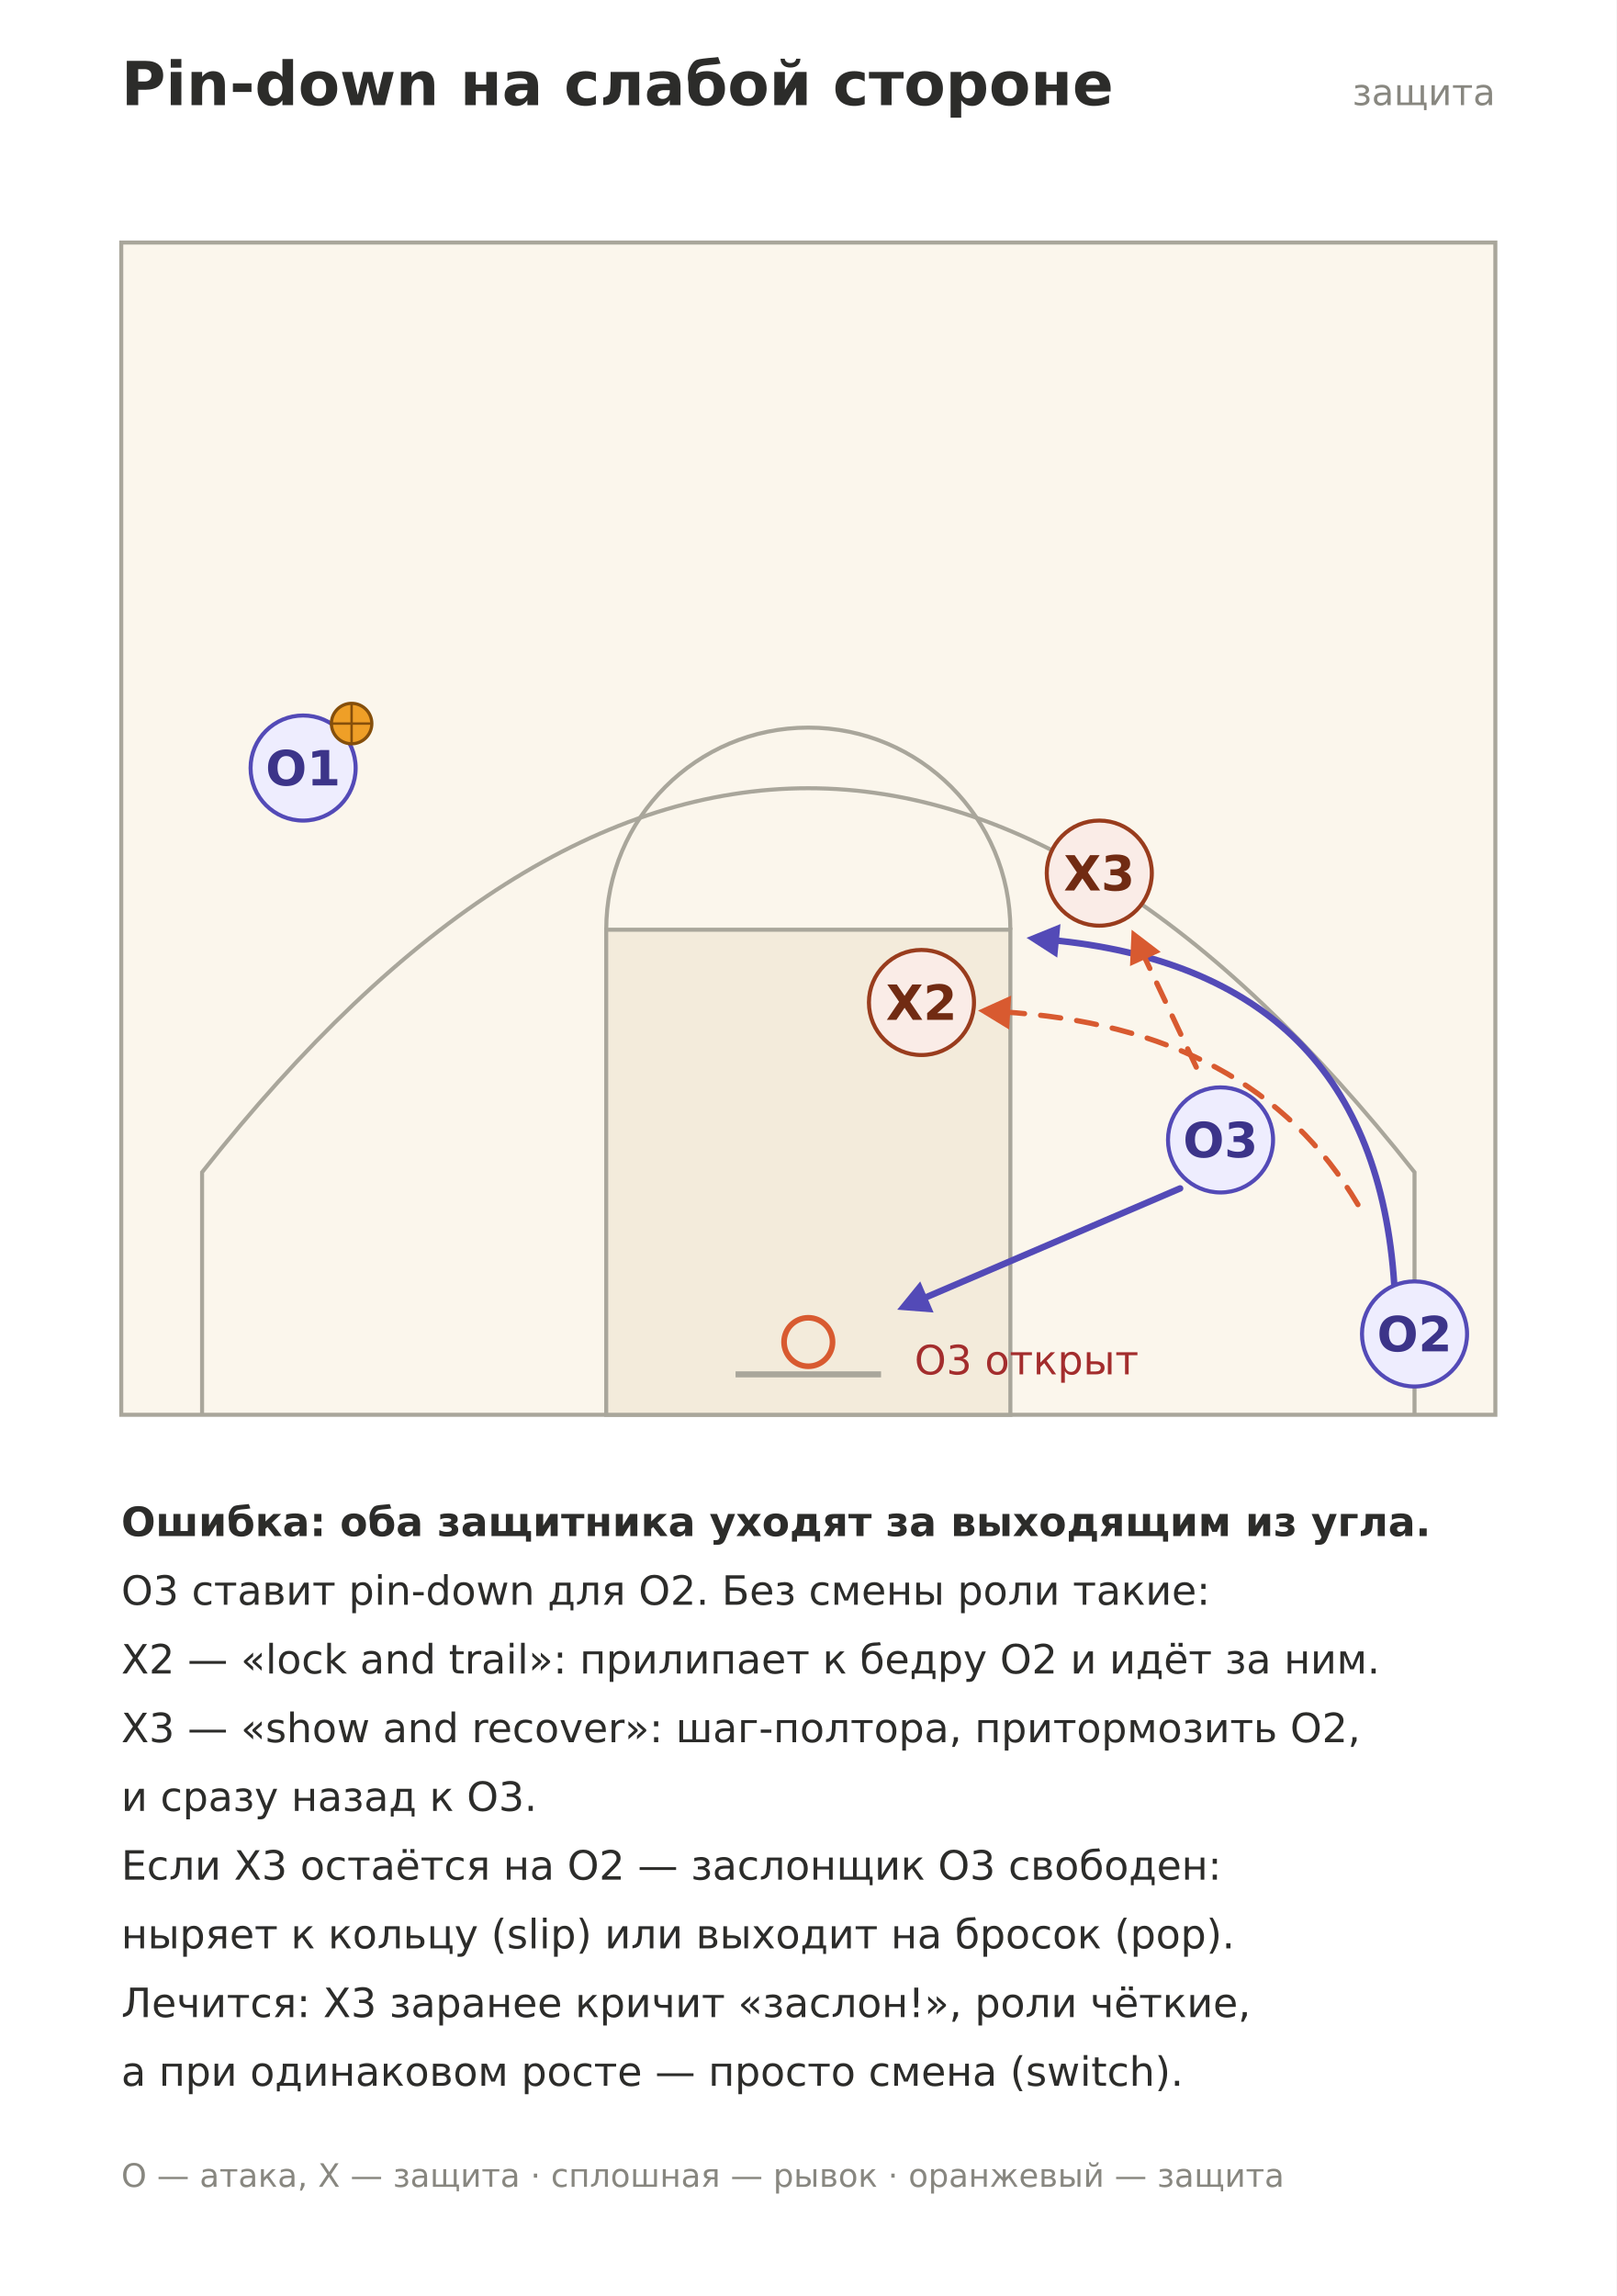
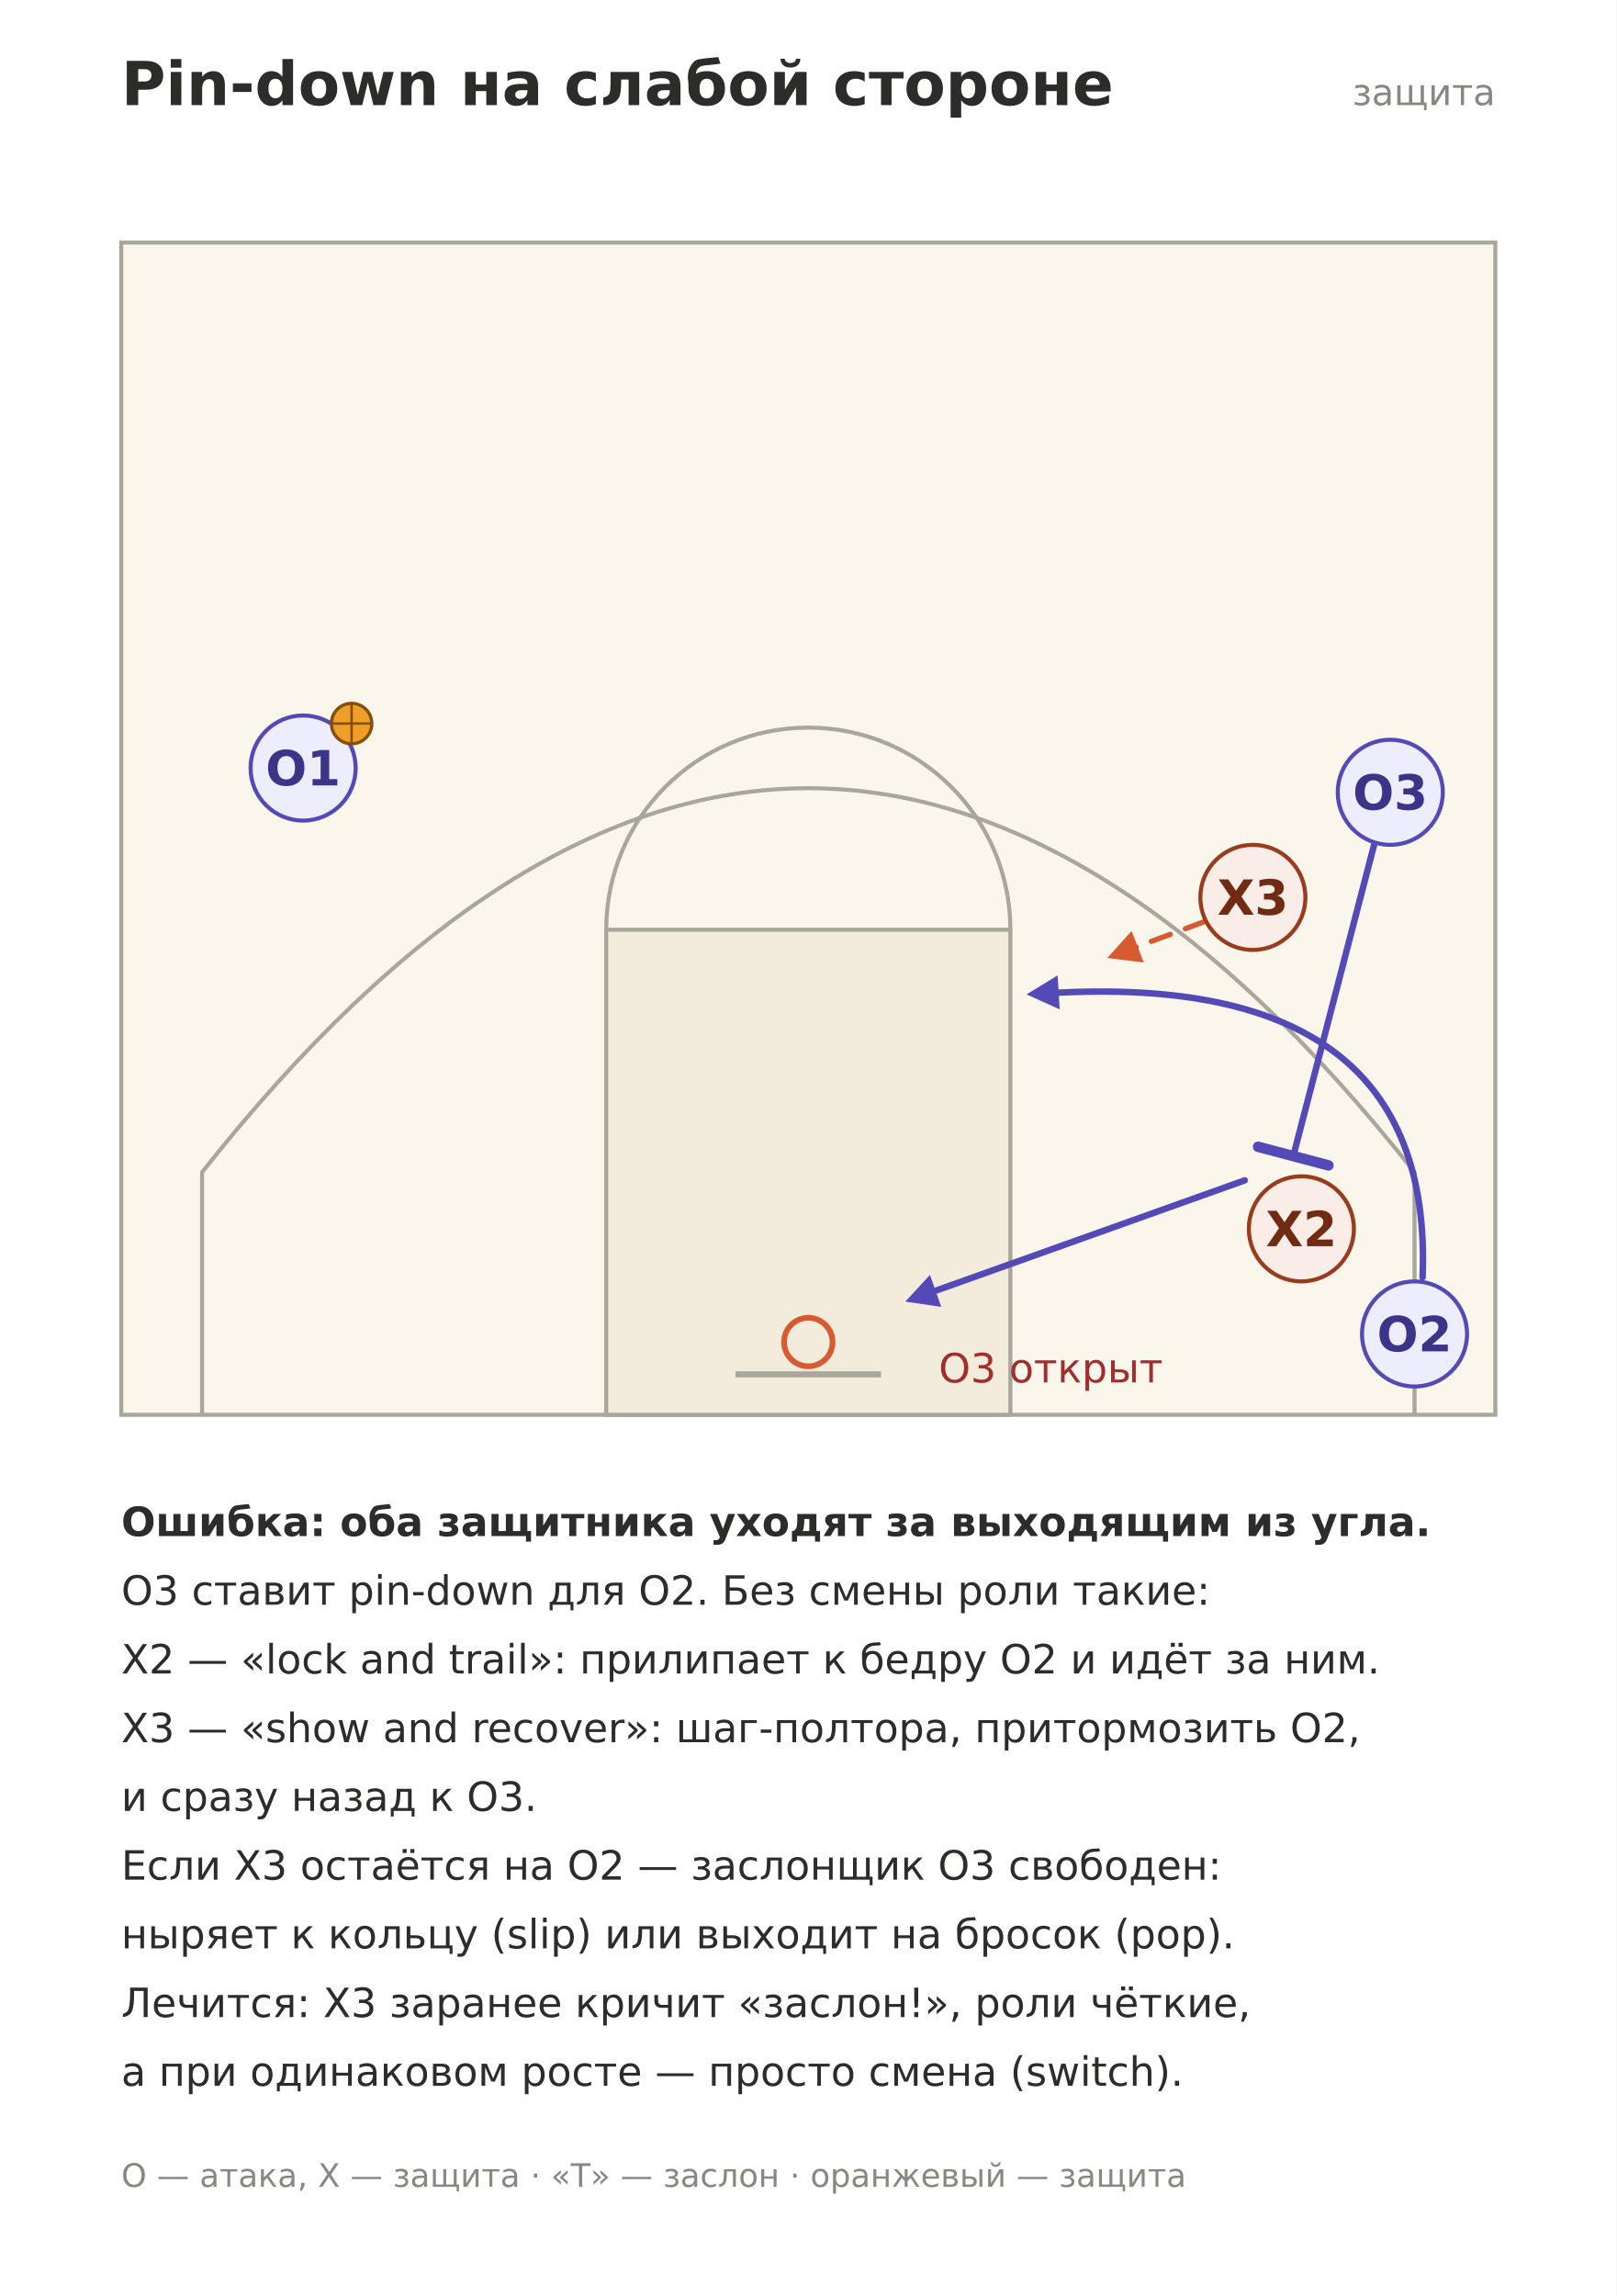
<svg xmlns="http://www.w3.org/2000/svg" width="800" height="1136" viewBox="0 0 800 1136">
  <rect width="800" height="1136" fill="#FFFFFF" />
  <text x="60" y="52" font-family="DejaVu Sans, Arial, sans-serif" font-size="30" font-weight="bold" fill="#2C2C2A">Pin-down на слабой стороне</text>
  <text x="740" y="52" text-anchor="end" font-family="DejaVu Sans, Arial, sans-serif" font-size="18" fill="#888780">защита</text>
  <g transform="translate(20 80) scale(2)">
    <rect x="20" y="20" width="340" height="290" fill="#FBF6EC" stroke="#A9A69B" stroke-width="1" />
    <rect x="140" y="190" width="100" height="120" fill="#F3EBDB" stroke="#A9A69B" stroke-width="1" />
    <path d="M140 190 A50 50 0 0 1 240 190" fill="none" stroke="#A9A69B" stroke-width="1" />
    <path d="M40 310 L40 250 Q190 60 340 250 L340 310" fill="none" stroke="#A9A69B" stroke-width="1" />
    <line x1="172" y1="300" x2="208" y2="300" stroke="#A9A69B" stroke-width="1.5" />
    <circle cx="190" cy="292" r="6" fill="none" stroke="#D85A30" stroke-width="1.4" />
-     <path d="M335 278 Q330 200 249.6 192.5" fill="none" stroke="#534AB7" stroke-width="1.6" stroke-linecap="round" />
-     <polygon points="244.0,192.0 252.4,188.6 251.6,196.9" fill="#534AB7" />
-     <path d="M282 254 L217.1 281.8" fill="none" stroke="#534AB7" stroke-width="1.6" stroke-linecap="round" />
-     <polygon points="212.0,284.0 217.7,277.0 221.0,284.7" fill="#534AB7" />
-     <path d="M286 224 L272.4 195.1" fill="none" stroke="#D85A30" stroke-width="1.3" stroke-linecap="round" stroke-dasharray="5 4" />
-     <polygon points="270.0,190.0 277.2,195.5 269.6,199.0" fill="#D85A30" />
-     <path d="M326 258 Q300 214 237.6 210.3" fill="none" stroke="#D85A30" stroke-width="1.3" stroke-linecap="round" stroke-dasharray="5 4" />
-     <polygon points="232.0,210.0 240.2,206.3 239.7,214.7" fill="#D85A30" />
+     <path d="M330 169 L310.0 246.0" fill="none" stroke="#534AB7" stroke-width="1.6" stroke-linecap="round" />
+     <line x1="301.3" y1="243.7" x2="318.7" y2="248.3" stroke="#534AB7" stroke-width="2.6" stroke-linecap="round" />
+     <path d="M342 276 Q345 200 249.6 205.7" fill="none" stroke="#534AB7" stroke-width="1.6" stroke-linecap="round" />
+     <polygon points="244.0,206.0 251.7,201.3 252.2,209.7" fill="#534AB7" />
+     <path d="M298 252 L219.3 280.1" fill="none" stroke="#534AB7" stroke-width="1.6" stroke-linecap="round" />
+     <polygon points="214.0,282.0 220.1,275.4 222.9,283.3" fill="#534AB7" />
+     <path d="M288 188 L269.2 195.0" fill="none" stroke="#D85A30" stroke-width="1.3" stroke-linecap="round" stroke-dasharray="5 4" />
+     <polygon points="264.0,197.0 270.0,190.3 273.0,198.1" fill="#D85A30" />
    <circle cx="65" cy="150" r="13" fill="#EEEDFE" stroke="#534AB7" stroke-width="1" />
    <text x="65" y="154.3" text-anchor="middle" font-family="DejaVu Sans, Arial, sans-serif" font-size="12" font-weight="bold" fill="#3C3489">O1</text>
    <circle cx="77" cy="139" r="5" fill="#EF9F27" stroke="#854F0B" stroke-width="0.8" />
    <path d="M72 139 L82 139 M77 134 L77 144" stroke="#854F0B" stroke-width="0.6" />
-     <circle cx="292" cy="242" r="13" fill="#EEEDFE" stroke="#534AB7" stroke-width="1" />
-     <text x="292" y="246.3" text-anchor="middle" font-family="DejaVu Sans, Arial, sans-serif" font-size="12" font-weight="bold" fill="#3C3489">O3</text>
+     <circle cx="334" cy="156" r="13" fill="#EEEDFE" stroke="#534AB7" stroke-width="1" />
+     <text x="334" y="160.3" text-anchor="middle" font-family="DejaVu Sans, Arial, sans-serif" font-size="12" font-weight="bold" fill="#3C3489">O3</text>
    <circle cx="340" cy="290" r="13" fill="#EEEDFE" stroke="#534AB7" stroke-width="1" />
    <text x="340" y="294.3" text-anchor="middle" font-family="DejaVu Sans, Arial, sans-serif" font-size="12" font-weight="bold" fill="#3C3489">O2</text>
-     <circle cx="262" cy="176" r="13" fill="#FAECE7" stroke="#993C1D" stroke-width="1" />
-     <text x="262" y="180.3" text-anchor="middle" font-family="DejaVu Sans, Arial, sans-serif" font-size="12" font-weight="bold" fill="#712B13">X3</text>
-     <circle cx="218" cy="208" r="13" fill="#FAECE7" stroke="#993C1D" stroke-width="1" />
-     <text x="218" y="212.3" text-anchor="middle" font-family="DejaVu Sans, Arial, sans-serif" font-size="12" font-weight="bold" fill="#712B13">X2</text>
-     <text x="244" y="300" text-anchor="middle" font-family="DejaVu Sans, Arial, sans-serif" font-size="10" fill="#A32D2D">O3 открыт</text>
+     <circle cx="300" cy="182" r="13" fill="#FAECE7" stroke="#993C1D" stroke-width="1" />
+     <text x="300" y="186.3" text-anchor="middle" font-family="DejaVu Sans, Arial, sans-serif" font-size="12" font-weight="bold" fill="#712B13">X3</text>
+     <circle cx="312" cy="264" r="13" fill="#FAECE7" stroke="#993C1D" stroke-width="1" />
+     <text x="312" y="268.3" text-anchor="middle" font-family="DejaVu Sans, Arial, sans-serif" font-size="12" font-weight="bold" fill="#712B13">X2</text>
+     <text x="250" y="302" text-anchor="middle" font-family="DejaVu Sans, Arial, sans-serif" font-size="10" fill="#A32D2D">O3 открыт</text>
  </g>
  <text x="60" y="760" font-family="DejaVu Sans, Arial, sans-serif" font-size="20" font-weight="bold" fill="#2C2C2A">Ошибка: оба защитника уходят за выходящим из угла.</text>
  <text x="60" y="794" font-family="DejaVu Sans, Arial, sans-serif" font-size="20" fill="#2C2C2A">O3 ставит pin-down для O2. Без смены роли такие:</text>
  <text x="60" y="828" font-family="DejaVu Sans, Arial, sans-serif" font-size="20" fill="#2C2C2A">X2 — «lock and trail»: прилипает к бедру O2 и идёт за ним.</text>
  <text x="60" y="862" font-family="DejaVu Sans, Arial, sans-serif" font-size="20" fill="#2C2C2A">X3 — «show and recover»: шаг-полтора, притормозить O2,</text>
  <text x="60" y="896" font-family="DejaVu Sans, Arial, sans-serif" font-size="20" fill="#2C2C2A">    и сразу назад к O3.</text>
  <text x="60" y="930" font-family="DejaVu Sans, Arial, sans-serif" font-size="20" fill="#2C2C2A">Если X3 остаётся на O2 — заслонщик O3 свободен:</text>
  <text x="60" y="964" font-family="DejaVu Sans, Arial, sans-serif" font-size="20" fill="#2C2C2A">ныряет к кольцу (slip) или выходит на бросок (pop).</text>
  <text x="60" y="998" font-family="DejaVu Sans, Arial, sans-serif" font-size="20" fill="#2C2C2A">Лечится: X3 заранее кричит «заслон!», роли чёткие,</text>
  <text x="60" y="1032" font-family="DejaVu Sans, Arial, sans-serif" font-size="20" fill="#2C2C2A">а при одинаковом росте — просто смена (switch).</text>
-   <text x="60" y="1082" font-family="DejaVu Sans, Arial, sans-serif" font-size="16" fill="#888780">O — атака, X — защита · сплошная — рывок · оранжевый — защита</text>
+   <text x="60" y="1082" font-family="DejaVu Sans, Arial, sans-serif" font-size="16" fill="#888780">O — атака, X — защита · «Т» — заслон · оранжевый — защита</text>
</svg>
